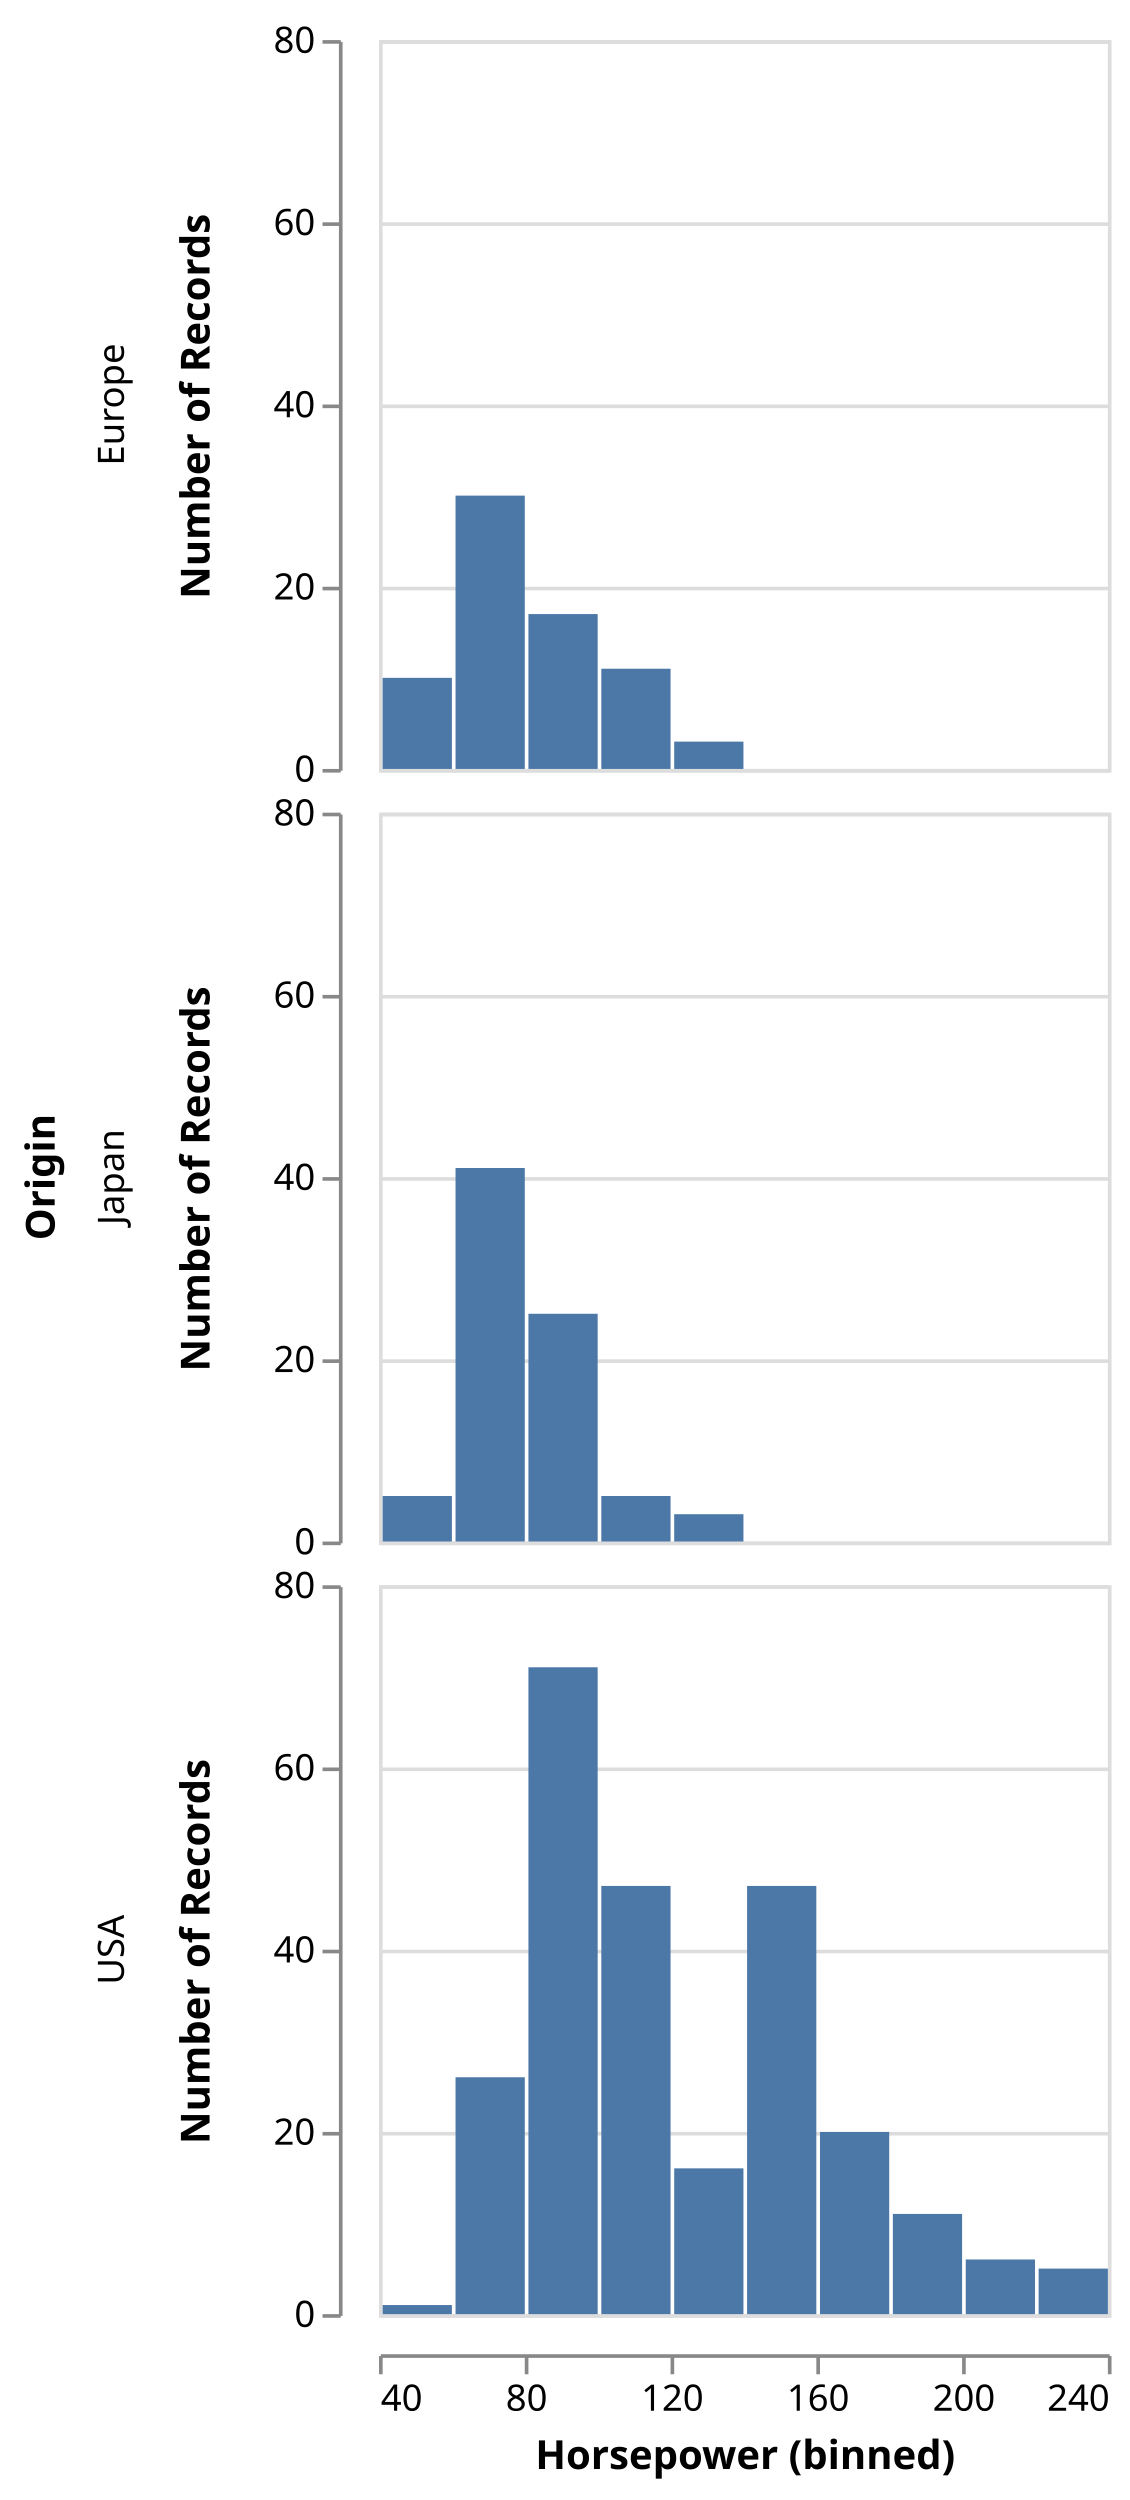
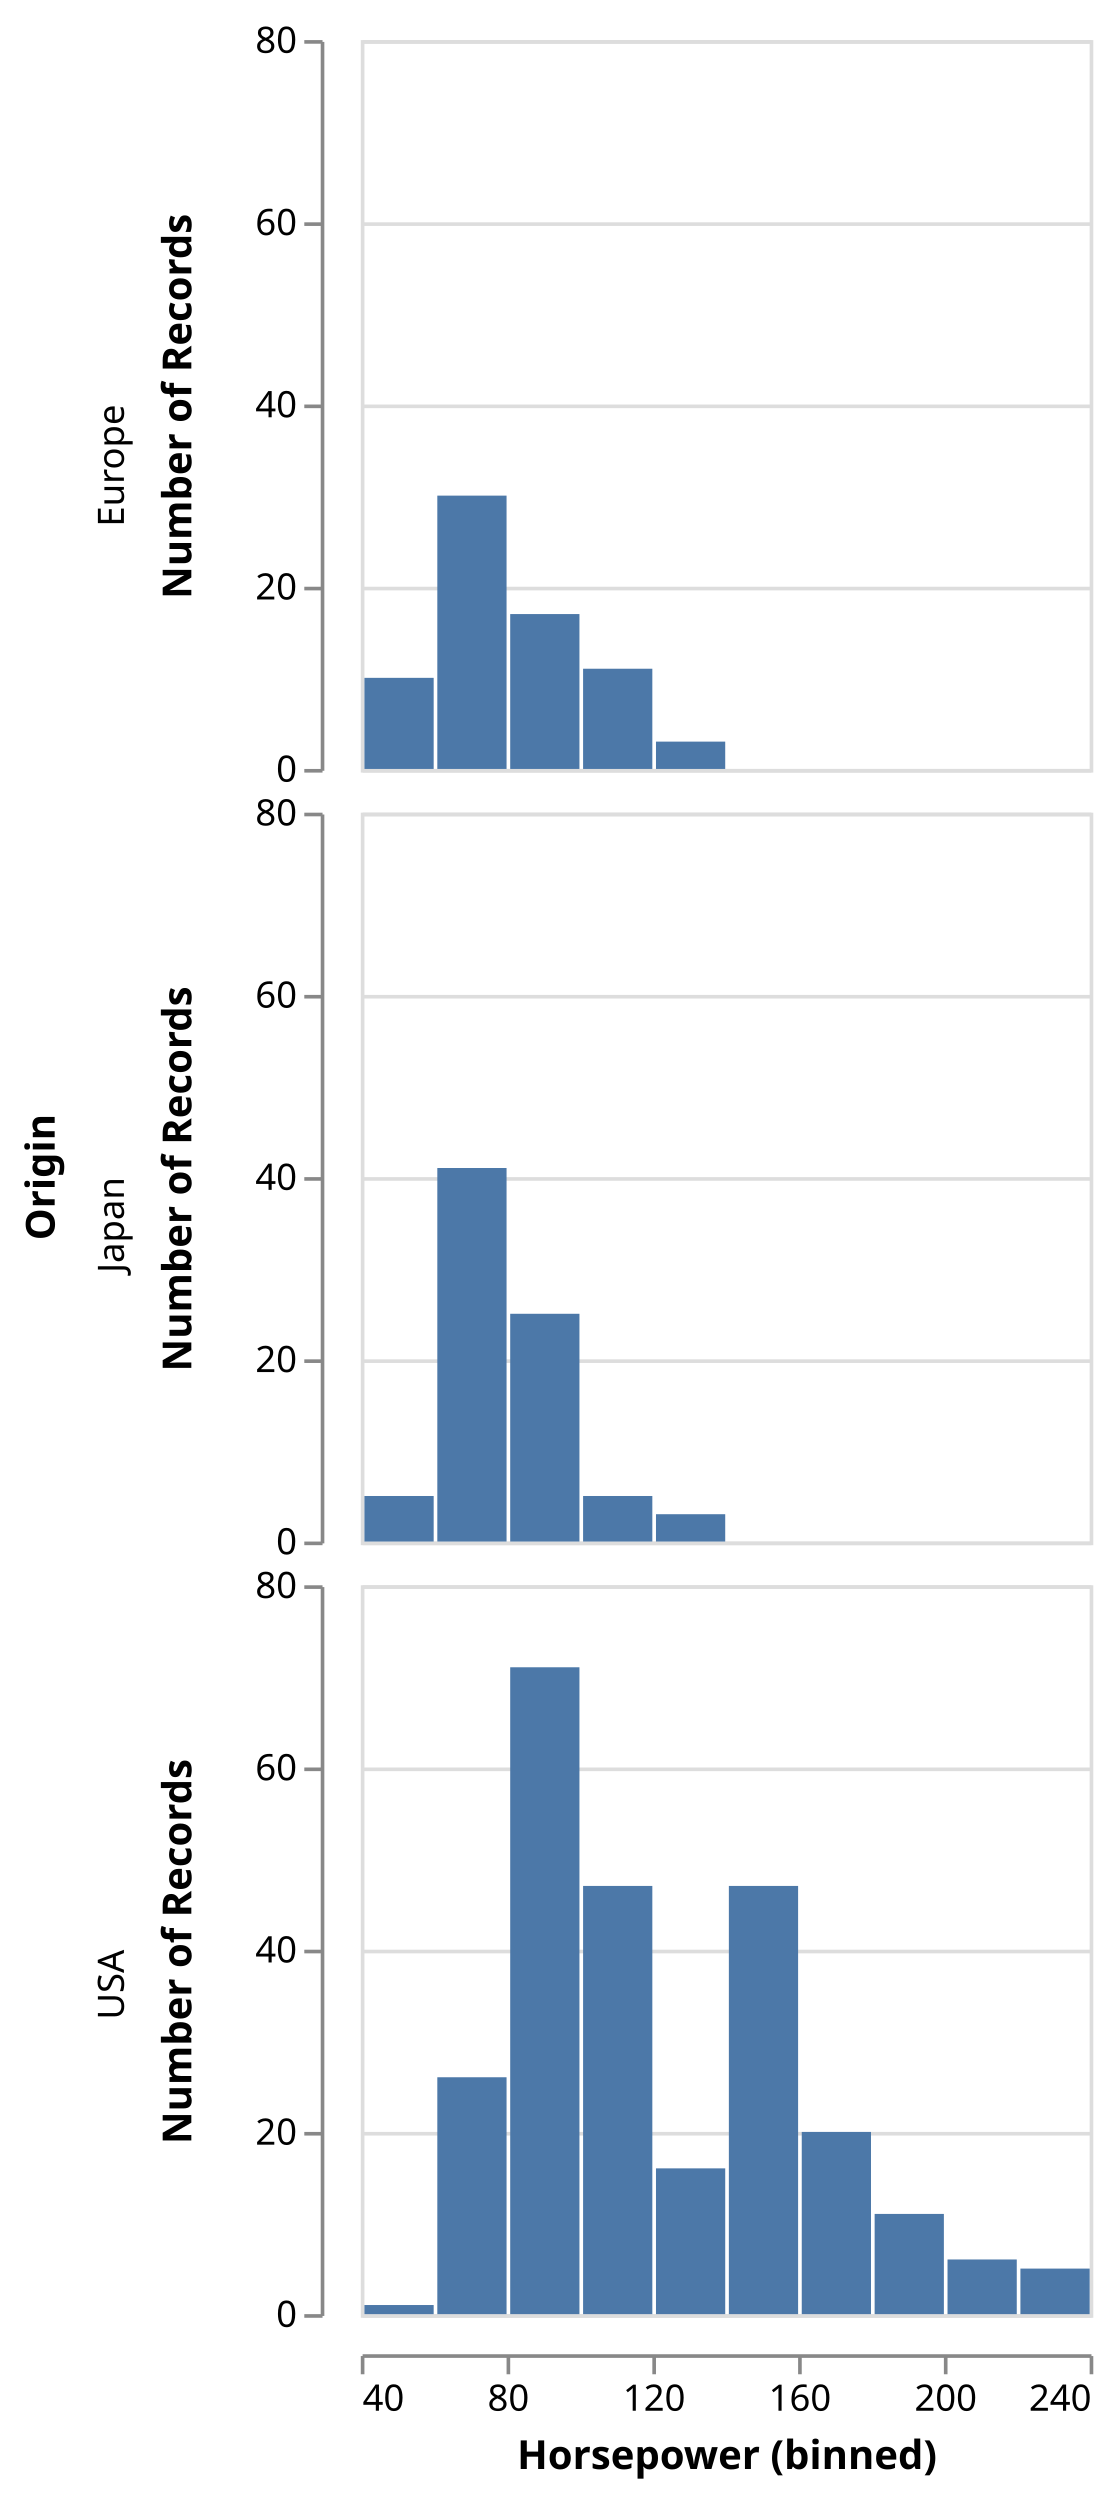
- <svg xmlns="http://www.w3.org/2000/svg" class="marks" width="310" height="686" viewBox="0 0 310 686" version="1.1">
-   <g transform="translate(104,11)">
+ <svg xmlns="http://www.w3.org/2000/svg" class="marks" width="305" height="686" viewBox="0 0 305 686" version="1.1">
+   <g transform="translate(99,11)">
    <g class="mark-group role-frame root">
      <g transform="translate(0,0)">
        <path class="background" d="M0,0h0v0h0Z" style="fill: none;" />
        <g>
          <g class="mark-group role-row-title row_title">
-             <g transform="translate(-89,312)">
+             <g transform="translate(-84,312)">
              <path class="background" d="M0,0h0v0h0Z" style="fill: none;" />
              <g>
                <g class="mark-text role-row-title-text">
                  <text text-anchor="middle" transform="translate(0,0) rotate(270)" style="font: bold 11px sans-serif; fill: #000;">Origin</text>
                </g>
              </g>
            </g>
          </g>
          <g class="mark-group role-row-header row_header">
            <g transform="translate(-11,0)">
              <path class="background" d="M0,0h0v200h0Z" style="fill: none;" />
              <g>
                <g class="mark-text role-title" style="pointer-events: none;">
-                   <text text-anchor="middle" transform="translate(-57,100) rotate(-90) translate(0,-2)" style="font: 10px sans-serif; fill: #000; opacity: 1;">Europe</text>
+                   <text text-anchor="end" transform="translate(-57,100) rotate(-90) translate(0,3)" style="font: 10px sans-serif; fill: #000; opacity: 1;">Europe</text>
                </g>
                <g class="mark-group role-axis">
                  <g transform="translate(0.5,0.5)">
                    <path class="background" d="M0,0h0v0h0Z" style="pointer-events: none; fill: none;" />
                    <g>
                      <g class="mark-rule role-axis-tick" style="pointer-events: none;">
                        <line transform="translate(0,200)" x2="-5" y2="0" style="fill: none; stroke: #888; stroke-width: 1; opacity: 1;" />
                        <line transform="translate(0,150)" x2="-5" y2="0" style="fill: none; stroke: #888; stroke-width: 1; opacity: 1;" />
                        <line transform="translate(0,100)" x2="-5" y2="0" style="fill: none; stroke: #888; stroke-width: 1; opacity: 1;" />
                        <line transform="translate(0,50)" x2="-5" y2="0" style="fill: none; stroke: #888; stroke-width: 1; opacity: 1;" />
                        <line transform="translate(0,0)" x2="-5" y2="0" style="fill: none; stroke: #888; stroke-width: 1; opacity: 1;" />
                      </g>
                      <g class="mark-text role-axis-label" style="pointer-events: none;">
                        <text text-anchor="end" transform="translate(-7,203)" style="font: 10px sans-serif; fill: #000; opacity: 1;">0</text>
                        <text text-anchor="end" transform="translate(-7,153)" style="font: 10px sans-serif; fill: #000; opacity: 1;">20</text>
                        <text text-anchor="end" transform="translate(-7,103)" style="font: 10px sans-serif; fill: #000; opacity: 1;">40</text>
                        <text text-anchor="end" transform="translate(-7,53)" style="font: 10px sans-serif; fill: #000; opacity: 1;">60</text>
                        <text text-anchor="end" transform="translate(-7,3)" style="font: 10px sans-serif; fill: #000; opacity: 1;">80</text>
                      </g>
                      <g class="mark-rule role-axis-domain" style="pointer-events: none;">
                        <line transform="translate(0,200)" x2="0" y2="-200" style="fill: none; stroke: #888; stroke-width: 1; opacity: 1;" />
                      </g>
                      <g class="mark-text role-axis-title" style="pointer-events: none;">
                        <text text-anchor="middle" transform="translate(-34,100) rotate(-90) translate(0,-2)" style="font: bold 11px sans-serif; fill: #000; opacity: 1;">Number of Records</text>
                      </g>
                    </g>
                  </g>
                </g>
              </g>
            </g>
            <g transform="translate(-11,212)">
              <path class="background" d="M0,0h0v200h0Z" style="fill: none;" />
              <g>
                <g class="mark-text role-title" style="pointer-events: none;">
-                   <text text-anchor="middle" transform="translate(-57,100) rotate(-90) translate(0,-2)" style="font: 10px sans-serif; fill: #000; opacity: 1;">Japan</text>
+                   <text text-anchor="end" transform="translate(-57,100) rotate(-90) translate(0,3)" style="font: 10px sans-serif; fill: #000; opacity: 1;">Japan</text>
                </g>
                <g class="mark-group role-axis">
                  <g transform="translate(0.5,0.5)">
                    <path class="background" d="M0,0h0v0h0Z" style="pointer-events: none; fill: none;" />
                    <g>
                      <g class="mark-rule role-axis-tick" style="pointer-events: none;">
                        <line transform="translate(0,200)" x2="-5" y2="0" style="fill: none; stroke: #888; stroke-width: 1; opacity: 1;" />
                        <line transform="translate(0,150)" x2="-5" y2="0" style="fill: none; stroke: #888; stroke-width: 1; opacity: 1;" />
                        <line transform="translate(0,100)" x2="-5" y2="0" style="fill: none; stroke: #888; stroke-width: 1; opacity: 1;" />
                        <line transform="translate(0,50)" x2="-5" y2="0" style="fill: none; stroke: #888; stroke-width: 1; opacity: 1;" />
                        <line transform="translate(0,0)" x2="-5" y2="0" style="fill: none; stroke: #888; stroke-width: 1; opacity: 1;" />
                      </g>
                      <g class="mark-text role-axis-label" style="pointer-events: none;">
                        <text text-anchor="end" transform="translate(-7,203)" style="font: 10px sans-serif; fill: #000; opacity: 1;">0</text>
                        <text text-anchor="end" transform="translate(-7,153)" style="font: 10px sans-serif; fill: #000; opacity: 1;">20</text>
                        <text text-anchor="end" transform="translate(-7,103)" style="font: 10px sans-serif; fill: #000; opacity: 1;">40</text>
                        <text text-anchor="end" transform="translate(-7,53)" style="font: 10px sans-serif; fill: #000; opacity: 1;">60</text>
                        <text text-anchor="end" transform="translate(-7,3)" style="font: 10px sans-serif; fill: #000; opacity: 1;">80</text>
                      </g>
                      <g class="mark-rule role-axis-domain" style="pointer-events: none;">
                        <line transform="translate(0,200)" x2="0" y2="-200" style="fill: none; stroke: #888; stroke-width: 1; opacity: 1;" />
                      </g>
                      <g class="mark-text role-axis-title" style="pointer-events: none;">
                        <text text-anchor="middle" transform="translate(-34,100) rotate(-90) translate(0,-2)" style="font: bold 11px sans-serif; fill: #000; opacity: 1;">Number of Records</text>
                      </g>
                    </g>
                  </g>
                </g>
              </g>
            </g>
            <g transform="translate(-11,424)">
              <path class="background" d="M0,0h0v200h0Z" style="fill: none;" />
              <g>
                <g class="mark-text role-title" style="pointer-events: none;">
-                   <text text-anchor="middle" transform="translate(-57,100) rotate(-90) translate(0,-2)" style="font: 10px sans-serif; fill: #000; opacity: 1;">USA</text>
+                   <text text-anchor="end" transform="translate(-57,100) rotate(-90) translate(0,3)" style="font: 10px sans-serif; fill: #000; opacity: 1;">USA</text>
                </g>
                <g class="mark-group role-axis">
                  <g transform="translate(0.5,0.5)">
                    <path class="background" d="M0,0h0v0h0Z" style="pointer-events: none; fill: none;" />
                    <g>
                      <g class="mark-rule role-axis-tick" style="pointer-events: none;">
                        <line transform="translate(0,200)" x2="-5" y2="0" style="fill: none; stroke: #888; stroke-width: 1; opacity: 1;" />
                        <line transform="translate(0,150)" x2="-5" y2="0" style="fill: none; stroke: #888; stroke-width: 1; opacity: 1;" />
                        <line transform="translate(0,100)" x2="-5" y2="0" style="fill: none; stroke: #888; stroke-width: 1; opacity: 1;" />
                        <line transform="translate(0,50)" x2="-5" y2="0" style="fill: none; stroke: #888; stroke-width: 1; opacity: 1;" />
                        <line transform="translate(0,0)" x2="-5" y2="0" style="fill: none; stroke: #888; stroke-width: 1; opacity: 1;" />
                      </g>
                      <g class="mark-text role-axis-label" style="pointer-events: none;">
                        <text text-anchor="end" transform="translate(-7,203)" style="font: 10px sans-serif; fill: #000; opacity: 1;">0</text>
                        <text text-anchor="end" transform="translate(-7,153)" style="font: 10px sans-serif; fill: #000; opacity: 1;">20</text>
                        <text text-anchor="end" transform="translate(-7,103)" style="font: 10px sans-serif; fill: #000; opacity: 1;">40</text>
                        <text text-anchor="end" transform="translate(-7,53)" style="font: 10px sans-serif; fill: #000; opacity: 1;">60</text>
                        <text text-anchor="end" transform="translate(-7,3)" style="font: 10px sans-serif; fill: #000; opacity: 1;">80</text>
                      </g>
                      <g class="mark-rule role-axis-domain" style="pointer-events: none;">
                        <line transform="translate(0,200)" x2="0" y2="-200" style="fill: none; stroke: #888; stroke-width: 1; opacity: 1;" />
                      </g>
                      <g class="mark-text role-axis-title" style="pointer-events: none;">
                        <text text-anchor="middle" transform="translate(-34,100) rotate(-90) translate(0,-2)" style="font: bold 11px sans-serif; fill: #000; opacity: 1;">Number of Records</text>
                      </g>
                    </g>
                  </g>
                </g>
              </g>
            </g>
          </g>
          <g class="mark-group role-column-footer column_footer">
            <g transform="translate(0,635)">
              <path class="background" d="M0,0h200v0h-200Z" style="fill: none;" />
              <g>
                <g class="mark-group role-axis">
                  <g transform="translate(0.5,0.5)">
                    <path class="background" d="M0,0h0v0h0Z" style="pointer-events: none; fill: none;" />
                    <g>
                      <g class="mark-rule role-axis-tick" style="pointer-events: none;">
                        <line transform="translate(0,0)" x2="0" y2="5" style="fill: none; stroke: #888; stroke-width: 1; opacity: 1;" />
                        <line transform="translate(40,0)" x2="0" y2="5" style="fill: none; stroke: #888; stroke-width: 1; opacity: 1;" />
                        <line transform="translate(80,0)" x2="0" y2="5" style="fill: none; stroke: #888; stroke-width: 1; opacity: 1;" />
                        <line transform="translate(120,0)" x2="0" y2="5" style="fill: none; stroke: #888; stroke-width: 1; opacity: 1;" />
                        <line transform="translate(160,0)" x2="0" y2="5" style="fill: none; stroke: #888; stroke-width: 1; opacity: 1;" />
                        <line transform="translate(200,0)" x2="0" y2="5" style="fill: none; stroke: #888; stroke-width: 1; opacity: 1;" />
                      </g>
                      <g class="mark-text role-axis-label" style="pointer-events: none;">
                        <text text-anchor="start" transform="translate(0,15)" style="font: 10px sans-serif; fill: #000; opacity: 1;">40</text>
                        <text text-anchor="middle" transform="translate(40,15)" style="font: 10px sans-serif; fill: #000; opacity: 1;">80</text>
                        <text text-anchor="middle" transform="translate(80,15)" style="font: 10px sans-serif; fill: #000; opacity: 1;">120</text>
                        <text text-anchor="middle" transform="translate(120,15)" style="font: 10px sans-serif; fill: #000; opacity: 1;">160</text>
                        <text text-anchor="middle" transform="translate(160,15)" style="font: 10px sans-serif; fill: #000; opacity: 1;">200</text>
                        <text text-anchor="end" transform="translate(200,15)" style="font: 10px sans-serif; fill: #000; opacity: 1;">240</text>
                      </g>
                      <g class="mark-rule role-axis-domain" style="pointer-events: none;">
                        <line transform="translate(0,0)" x2="200" y2="0" style="fill: none; stroke: #888; stroke-width: 1; opacity: 1;" />
                      </g>
                      <g class="mark-text role-axis-title" style="pointer-events: none;">
                        <text text-anchor="middle" transform="translate(100,31)" style="font: bold 11px sans-serif; fill: #000; opacity: 1;">Horsepower (binned)</text>
                      </g>
                    </g>
                  </g>
                </g>
              </g>
            </g>
          </g>
          <g class="mark-group role-scope cell">
            <g transform="translate(0,0)">
              <path class="background" d="M0.5,0.5h200v200h-200Z" style="fill: transparent; stroke: #ddd;" />
              <g>
                <g class="mark-group role-axis">
                  <g transform="translate(0.5,0.5)">
                    <path class="background" d="M0,0h0v0h0Z" style="pointer-events: none; fill: none;" />
                    <g>
                      <g class="mark-rule role-axis-grid" style="pointer-events: none;">
                        <line transform="translate(0,200)" x2="200" y2="0" style="fill: none; stroke: #ddd; stroke-width: 1; stroke-dasharray: ; opacity: 1;" />
                        <line transform="translate(0,150)" x2="200" y2="0" style="fill: none; stroke: #ddd; stroke-width: 1; stroke-dasharray: ; opacity: 1;" />
                        <line transform="translate(0,100)" x2="200" y2="0" style="fill: none; stroke: #ddd; stroke-width: 1; stroke-dasharray: ; opacity: 1;" />
                        <line transform="translate(0,50)" x2="200" y2="0" style="fill: none; stroke: #ddd; stroke-width: 1; stroke-dasharray: ; opacity: 1;" />
                        <line transform="translate(0,0)" x2="200" y2="0" style="fill: none; stroke: #ddd; stroke-width: 1; stroke-dasharray: ; opacity: 1;" />
                      </g>
                    </g>
                  </g>
                </g>
                <g class="mark-rect role-mark child_marks">
                  <path d="M61,172.5h19v27.5h-19Z" style="fill: #4c78a8;" />
                  <path d="M1,175h19v25h-19Z" style="fill: #4c78a8;" />
                  <path d="M41,157.5h19v42.5h-19Z" style="fill: #4c78a8;" />
                  <path d="M21,125h19v75h-19Z" style="fill: #4c78a8;" />
                  <path d="M81,192.5h19v7.5h-19Z" style="fill: #4c78a8;" />
                </g>
              </g>
            </g>
            <g transform="translate(0,212)">
              <path class="background" d="M0.5,0.5h200v200h-200Z" style="fill: transparent; stroke: #ddd;" />
              <g>
                <g class="mark-group role-axis">
                  <g transform="translate(0.5,0.5)">
                    <path class="background" d="M0,0h0v0h0Z" style="pointer-events: none; fill: none;" />
                    <g>
                      <g class="mark-rule role-axis-grid" style="pointer-events: none;">
                        <line transform="translate(0,200)" x2="200" y2="0" style="fill: none; stroke: #ddd; stroke-width: 1; stroke-dasharray: ; opacity: 1;" />
                        <line transform="translate(0,150)" x2="200" y2="0" style="fill: none; stroke: #ddd; stroke-width: 1; stroke-dasharray: ; opacity: 1;" />
                        <line transform="translate(0,100)" x2="200" y2="0" style="fill: none; stroke: #ddd; stroke-width: 1; stroke-dasharray: ; opacity: 1;" />
                        <line transform="translate(0,50)" x2="200" y2="0" style="fill: none; stroke: #ddd; stroke-width: 1; stroke-dasharray: ; opacity: 1;" />
                        <line transform="translate(0,0)" x2="200" y2="0" style="fill: none; stroke: #ddd; stroke-width: 1; stroke-dasharray: ; opacity: 1;" />
                      </g>
                    </g>
                  </g>
                </g>
                <g class="mark-rect role-mark child_marks">
                  <path d="M41,137.5h19v62.5h-19Z" style="fill: #4c78a8;" />
                  <path d="M21,97.5h19v102.5h-19Z" style="fill: #4c78a8;" />
                  <path d="M81,192.5h19v7.5h-19Z" style="fill: #4c78a8;" />
                  <path d="M1,187.5h19v12.5h-19Z" style="fill: #4c78a8;" />
                  <path d="M61,187.5h19v12.5h-19Z" style="fill: #4c78a8;" />
                </g>
              </g>
            </g>
            <g transform="translate(0,424)">
              <path class="background" d="M0.5,0.5h200v200h-200Z" style="fill: transparent; stroke: #ddd;" />
              <g>
                <g class="mark-group role-axis">
                  <g transform="translate(0.5,0.5)">
                    <path class="background" d="M0,0h0v0h0Z" style="pointer-events: none; fill: none;" />
                    <g>
                      <g class="mark-rule role-axis-grid" style="pointer-events: none;">
                        <line transform="translate(0,200)" x2="200" y2="0" style="fill: none; stroke: #ddd; stroke-width: 1; stroke-dasharray: ; opacity: 1;" />
                        <line transform="translate(0,150)" x2="200" y2="0" style="fill: none; stroke: #ddd; stroke-width: 1; stroke-dasharray: ; opacity: 1;" />
                        <line transform="translate(0,100)" x2="200" y2="0" style="fill: none; stroke: #ddd; stroke-width: 1; stroke-dasharray: ; opacity: 1;" />
                        <line transform="translate(0,50)" x2="200" y2="0" style="fill: none; stroke: #ddd; stroke-width: 1; stroke-dasharray: ; opacity: 1;" />
                        <line transform="translate(0,0)" x2="200" y2="0" style="fill: none; stroke: #ddd; stroke-width: 1; stroke-dasharray: ; opacity: 1;" />
                      </g>
                    </g>
                  </g>
                </g>
                <g class="mark-rect role-mark child_marks">
                  <path d="M81,160h19v40h-19Z" style="fill: #4c78a8;" />
                  <path d="M121,150h19v50h-19Z" style="fill: #4c78a8;" />
                  <path d="M101,82.5h19v117.5h-19Z" style="fill: #4c78a8;" />
                  <path d="M141,172.5h19v27.5h-19Z" style="fill: #4c78a8;" />
                  <path d="M181,187.5h19v12.5h-19Z" style="fill: #4c78a8;" />
                  <path d="M161,185h19v15h-19Z" style="fill: #4c78a8;" />
                  <path d="M41,22.5h19v177.5h-19Z" style="fill: #4c78a8;" />
                  <path d="M61,82.5h19v117.5h-19Z" style="fill: #4c78a8;" />
                  <path d="M21,135h19v65h-19Z" style="fill: #4c78a8;" />
                  <path d="M1,197.5h19v2.5h-19Z" style="fill: #4c78a8;" />
                </g>
              </g>
            </g>
          </g>
        </g>
      </g>
    </g>
  </g>
</svg>
